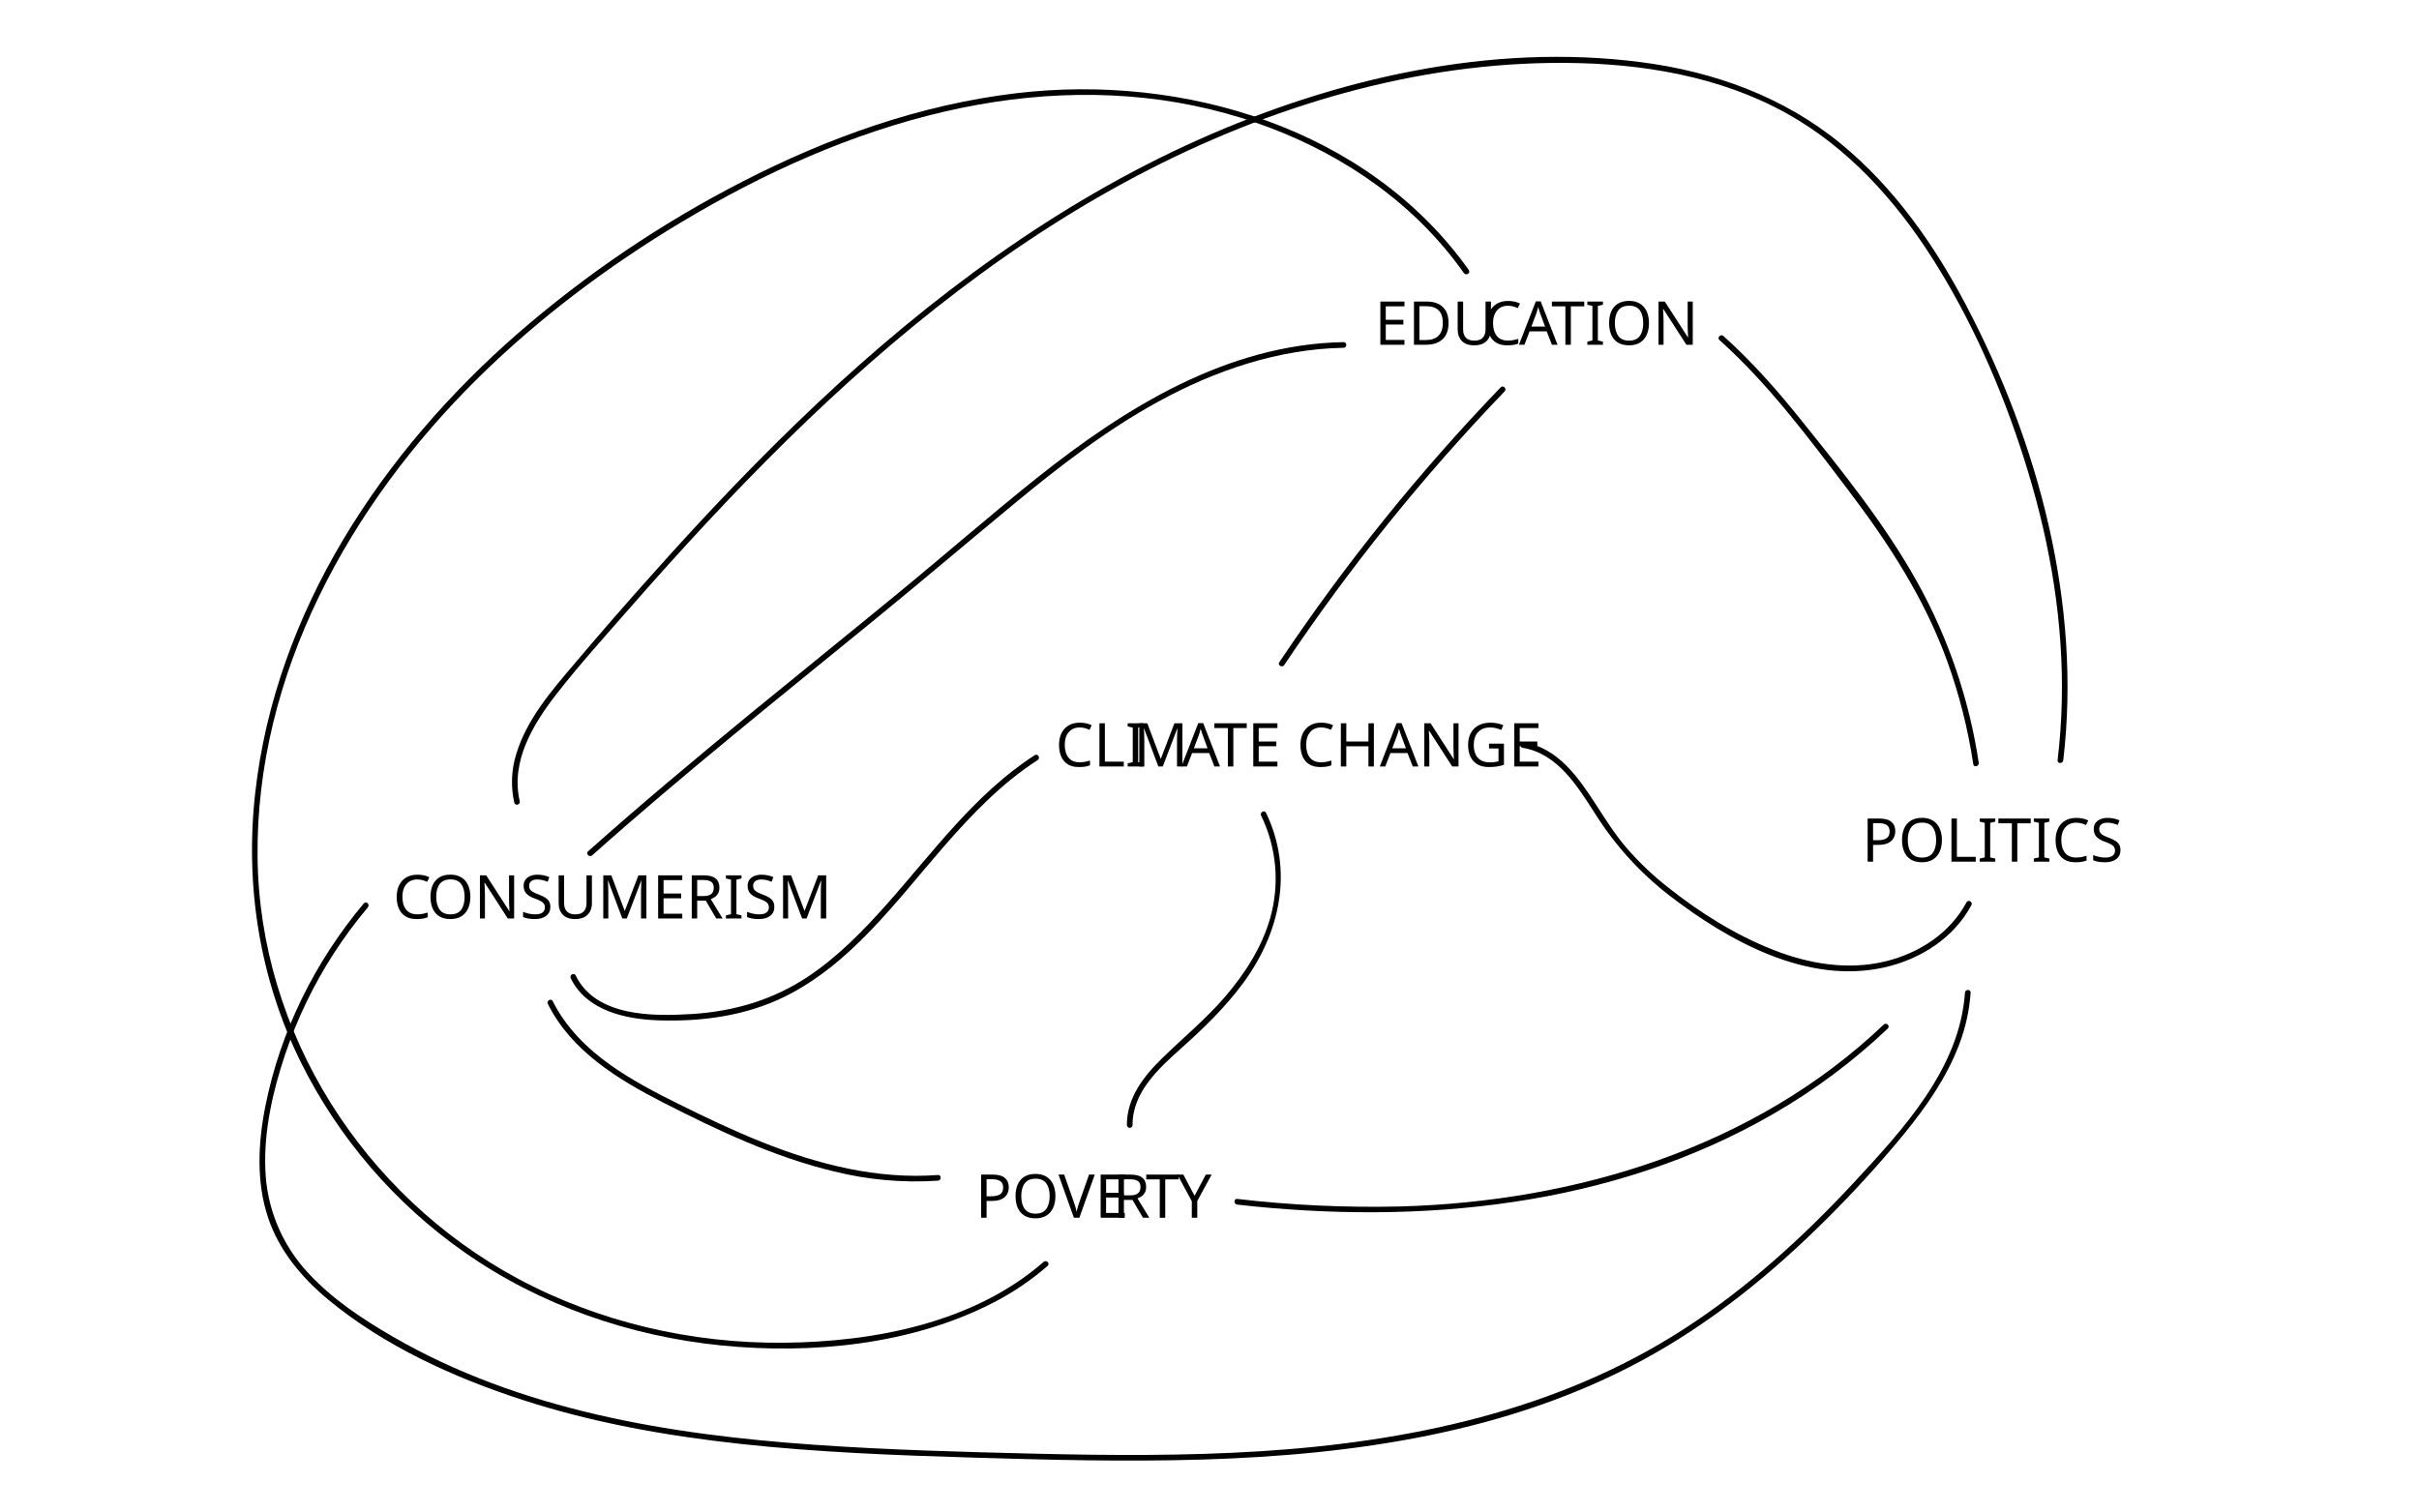
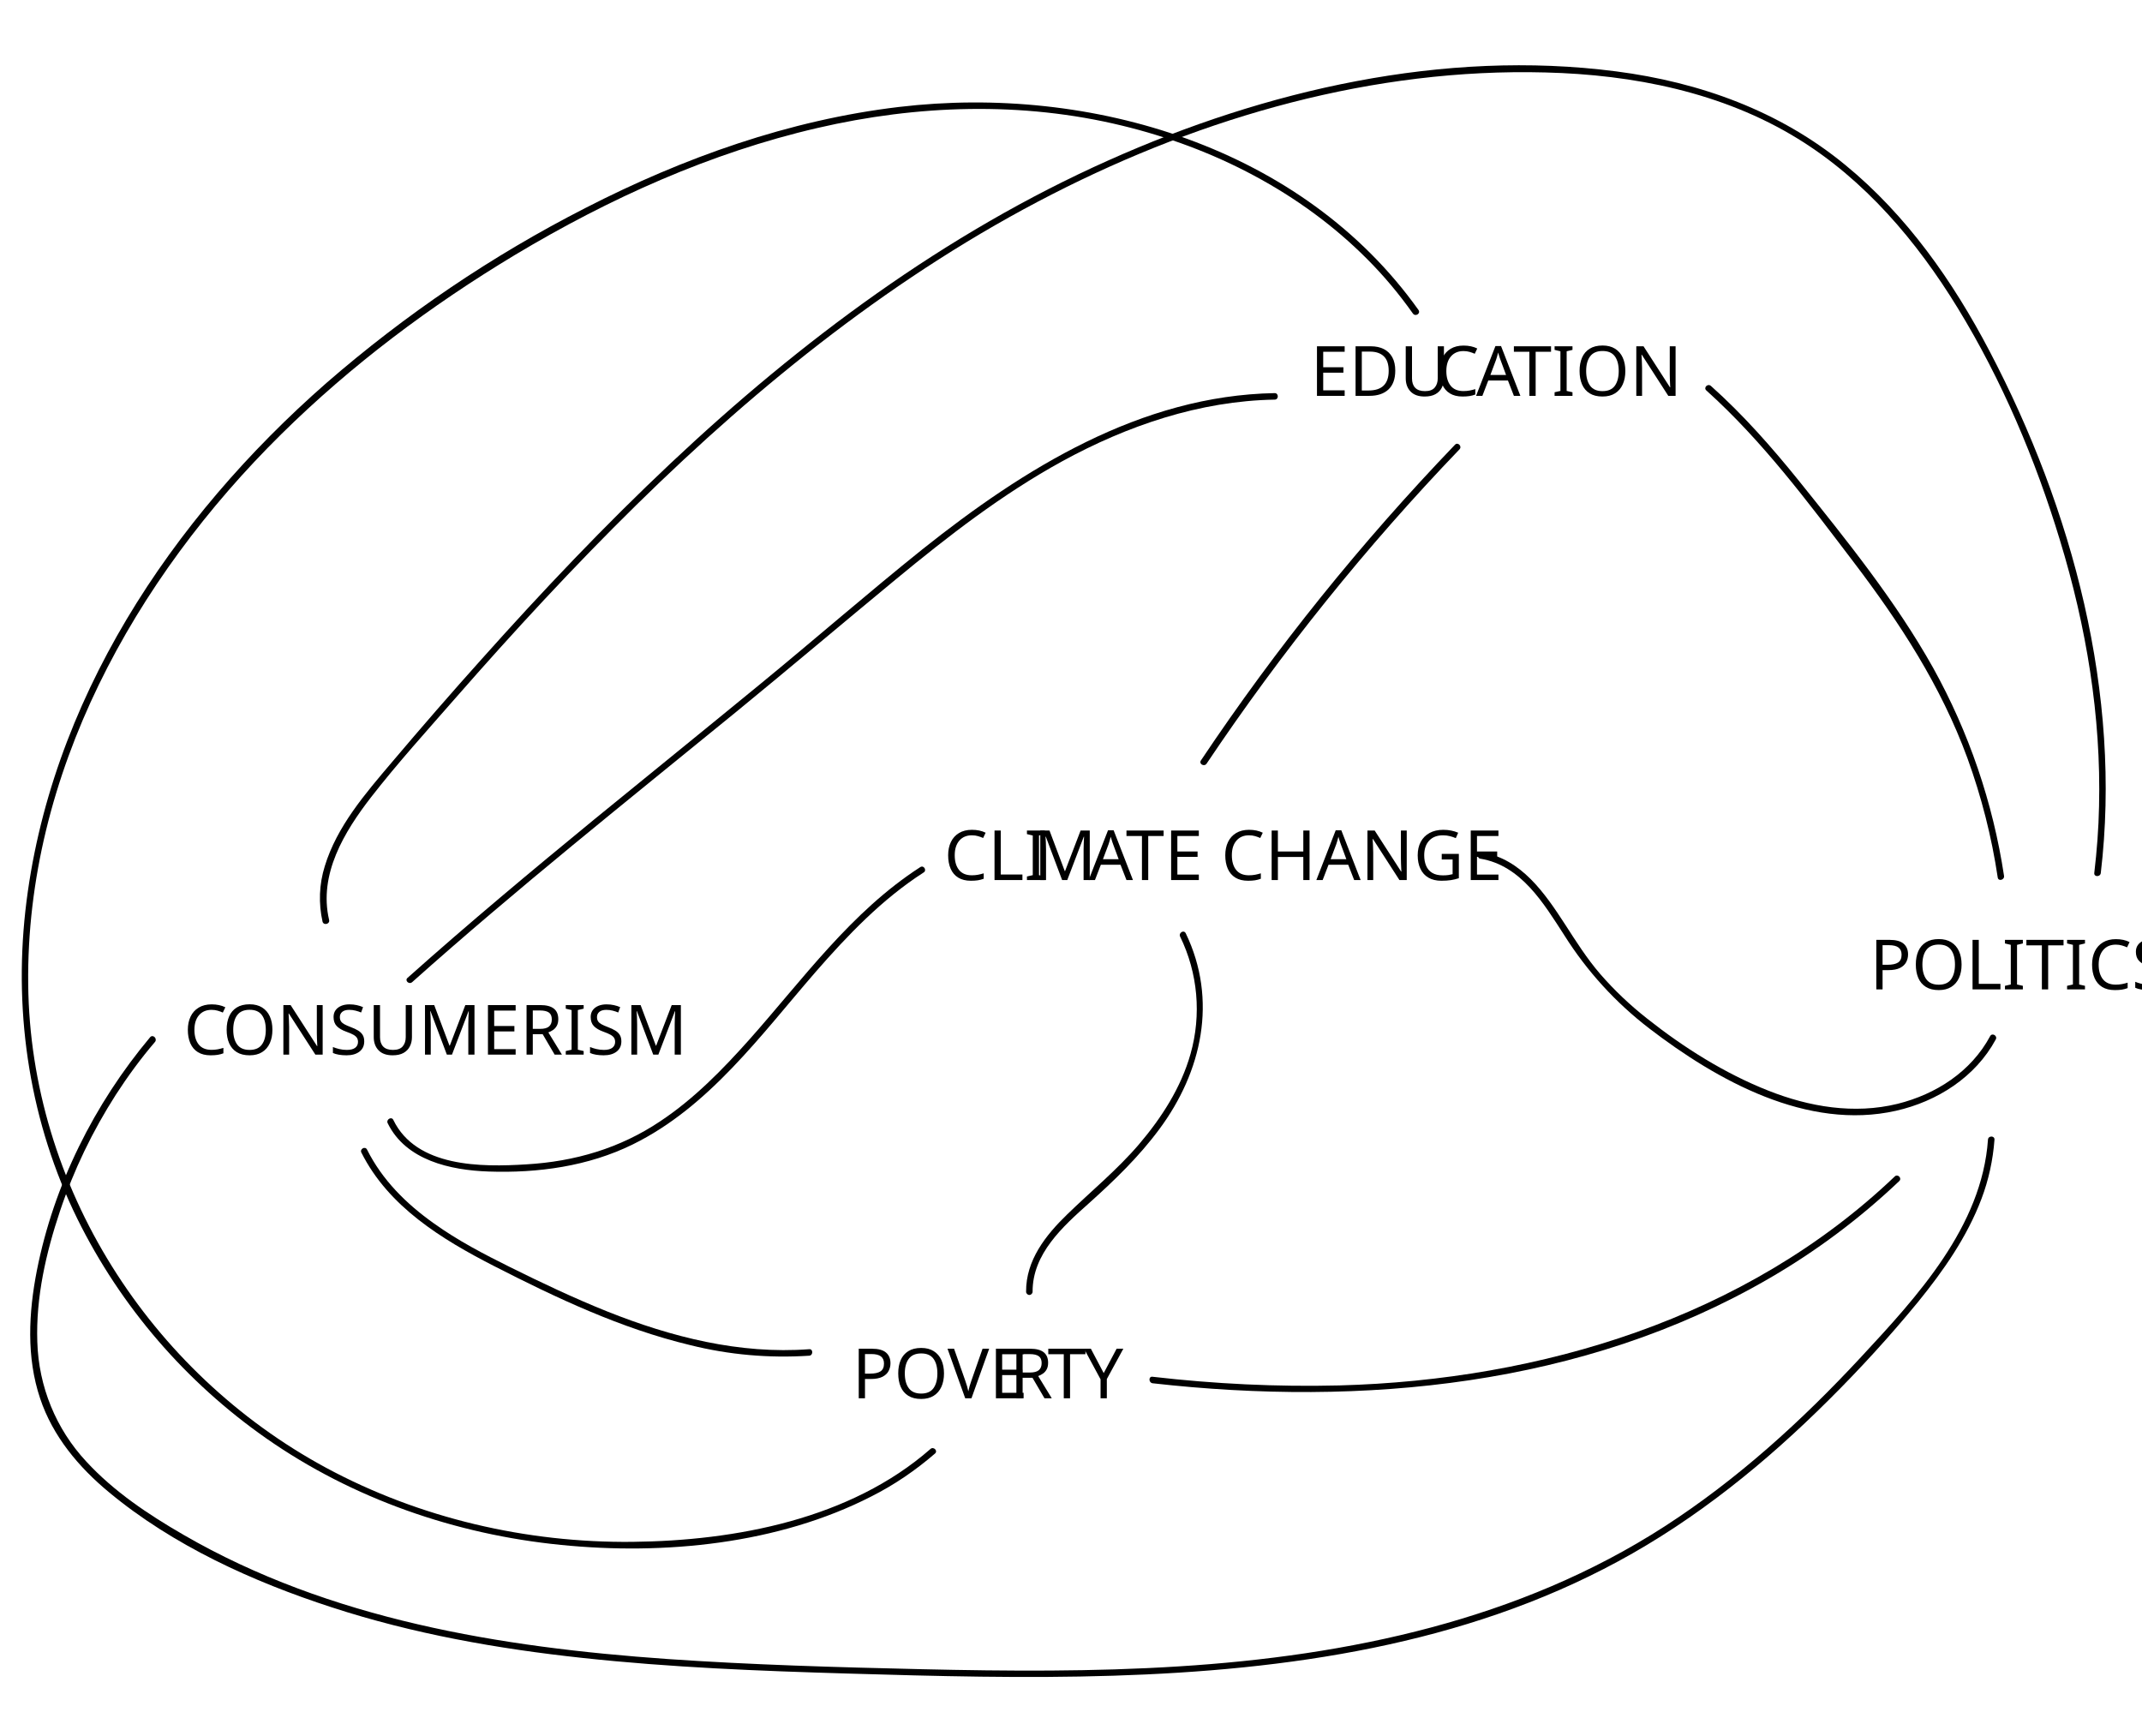
- <svg xmlns="http://www.w3.org/2000/svg" id="Layer_1" data-name="Layer 1" viewBox="0 0 1280 800">
-   <defs>
-     <style>.cls-1{font-size:32px;font-family:Myriad Pro;}.cls-2{letter-spacing:-2px;}</style>
-   </defs>
-   <text class="cls-1" transform="translate(558.43 405.66)">CLI<tspan x="41.31" y="0">M</tspan>
-     <tspan class="cls-2" x="66.72" y="0">A</tspan>
-     <tspan x="83.84" y="0">TE CHANGE</tspan>
-   </text>
-   <text class="cls-1" transform="translate(727.29 182.46)">EDU<tspan x="57.76" y="0">C</tspan>
-     <tspan class="cls-2" x="76.45" y="0">A</tspan>
-     <tspan x="93.57" y="0">TION</tspan>
-   </text>
-   <text class="cls-1" transform="translate(207.95 486.12)">C<tspan x="17.89" y="0">ONSUMERISM</tspan>
-   </text>
-   <text class="cls-1" transform="translate(516.06 644.52)">POVE<tspan x="72.67" y="0">R</tspan>
-     <tspan x="90.17" y="0">T</tspan>
-     <tspan x="106.97" y="0">Y</tspan>
-   </text>
-   <text class="cls-1" transform="translate(985.14 456.06)">POLITICS</text>
-   <path d="M667.32,431.69a76.36,76.36,0,0,1,4.82,54.14c-4.43,15.58-13.39,29.45-23.85,41.65-10.11,11.79-22,21.55-33.07,32.33-9.92,9.64-19,21.14-18.93,35.62a1.5,1.5,0,0,0,3,0c-0.09-17.47,14-30.09,26-40.84,11.71-10.47,23-21.44,32.38-34.09,19.67-26.53,27-59.63,12.23-90.32-0.84-1.74-3.43-.22-2.59,1.51h0Z" />
-   <path d="M679.53,352A1056.83,1056.83,0,0,1,796.18,207.14c1.34-1.39-.78-3.52-2.12-2.12A1061.28,1061.28,0,0,0,676.94,350.48c-1.08,1.61,1.52,3.11,2.59,1.51h0Z" />
-   <path d="M805.68,395.77c18.76,3.14,29.17,20.63,38.66,35.34A167.07,167.07,0,0,0,883.39,474c31.39,24.12,72.88,47.23,113.81,38,19-4.31,36.58-15.45,45.95-32.91,0.91-1.7-1.68-3.22-2.59-1.51-8.78,16.37-25,26.84-42.74,31.2-20,4.89-40.7,1.37-59.57-6.07-20-7.87-38.91-19.75-55.68-33.1a159,159,0,0,1-21.75-20.67c-6.12-7.13-11.1-15-16.19-22.89-9.27-14.31-20.09-30.12-38.15-33.14-1.89-.32-2.7,2.57-0.8,2.89h0Z" />
-   <path d="M547.54,399.68c-31.75,20.49-54,51.62-78.81,79.46-12.35,13.87-25.54,27.28-41,37.64-18.64,12.45-39.5,18.56-61.82,19.92-20.73,1.27-50.69,1.4-61.31-20.45-0.84-1.74-3.43-.22-2.59,1.51,8.37,17.22,29,21.7,46.51,22.28,22.67,0.76,46-2.36,66.52-12.45,35.23-17.34,59.09-50.49,84.24-79.38,14.87-17.08,30.68-33.6,49.81-45.94,1.62-1,.11-3.64-1.51-2.59h0Z" />
-   <path d="M313.35,452.7c48.44-43.16,99.17-83.62,149.39-124.65,24.7-20.18,49-40.83,73.57-61.15,24.11-19.94,49-39.22,76.54-54.3,30.15-16.53,63.46-27.88,98.08-28.53,1.93,0,1.93-3,0-3-61.65,1.15-115.67,34.75-162.41,72C523.31,273.24,499,294.46,474,314.94c-25.56,21-51.31,41.75-76.9,62.72-29,23.82-57.87,47.92-85.92,72.91-1.44,1.29.68,3.4,2.12,2.12h0Z" />
-   <path d="M909.87,180c25.93,23.26,46.84,51.39,67.81,79,21.27,28,40.32,57.12,52.47,90.36a284.58,284.58,0,0,1,14,55.14c0.29,1.9,3.18,1.09,2.89-.8a284,284,0,0,0-32.73-95.94c-17.16-30.71-39.81-58.74-61.8-86.1-12.49-15.54-25.7-30.49-40.56-43.81-1.43-1.29-3.56.83-2.12,2.12h0Z" />
-   <path d="M654.66,637.57c96.72,10.89,198.45,1.39,284-48.2a319.89,319.89,0,0,0,60.25-45c1.4-1.33-.72-3.45-2.12-2.12-68.54,65.27-163.09,93.77-256.14,96.3a618.4,618.4,0,0,1-86-4c-1.92-.22-1.9,2.79,0,3h0Z" />
-   <path d="M289.89,531.34c12.46,24.93,37,39.91,61,52.19,28.89,14.78,58.83,28.89,90.51,36.49a178,178,0,0,0,54.92,4.87c1.91-.14,1.93-3.15,0-3-32.09,2.42-63.5-5.6-93.11-17.42-15.22-6.07-30-13.13-44.69-20.44-12.11-6-24.16-12.35-35.24-20.16-12.72-9-23.8-20-30.81-34-0.86-1.73-3.45-.21-2.59,1.51h0Z" />
-   <path d="M777.24,142.94C723.79,67.89,626.36,38.8,537.74,49.34c-50.65,6-99.35,23.37-144.56,46.62a596.64,596.64,0,0,0-119.25,80.57c-71.66,62.54-128.14,147-138.9,243.26-5.45,48.78,2.27,98,24,142.1a269.33,269.33,0,0,0,86.88,101c40,28,87.46,44.39,135.89,49.22,47.64,4.75,100.23-.33,143.34-22.42A144.33,144.33,0,0,0,554.35,670c1.46-1.27-.67-3.39-2.12-2.12-36.91,32.26-89.67,42.34-137.37,42.79-48.86.46-98-10.88-141.09-34.08C192.3,632.7,137.31,546.77,136.29,453.75c-1.06-97,49-186.9,116.56-253.57,32.31-31.89,68.88-59.33,107.78-82.65C404,91.55,450.71,70.4,500.08,59c46.12-10.67,94.27-12.31,140.44-1.1,42.16,10.23,82.36,30.69,113.1,61.62a199.59,199.59,0,0,1,21,25c1.11,1.56,3.71.06,2.59-1.51h0Z" />
-   <path d="M192.54,478.1c-25.84,30.79-44.36,68-52.16,107.54-3.82,19.37-4.85,40,1.51,58.95,5.83,17.37,17.79,31.65,31.72,43.21,29.6,24.56,66.42,41.27,102.76,53.09,37.44,12.18,76.41,19.07,115.49,23.33,40.58,4.42,81.4,6,122.18,7.22s81.67,2.31,122.5,1.05c79.87-2.46,161.54-14.1,232.67-52.65,36.08-19.55,68.24-45.62,97.2-74.54a602.49,602.49,0,0,0,41-45c11.82-14.47,22.71-30.06,29.34-47.64a95.86,95.86,0,0,0,6-27.26c0.13-1.93-2.87-1.92-3,0-2.78,40.07-32.62,72.28-58.59,100.27C954,654.95,924.23,682,890.66,703.65c-66.77,43.07-145.6,59.56-223.93,64.46-39.42,2.47-79,2.23-118.42,1.29-39.16-.93-78.36-2-117.44-4.73C354,759.29,275.28,746.5,207.72,707.37c-16.12-9.34-32-19.9-44.72-33.7a84.47,84.47,0,0,1-22.61-55.15c-0.73-20.49,4-41,10.46-60.37a239.21,239.21,0,0,1,25.74-53.49,242.27,242.27,0,0,1,18.07-24.44c1.23-1.47-.88-3.6-2.12-2.12h0Z" />
-   <path d="M275,424c-4.85-21,7-40.63,19.42-56.6,12.32-15.81,25.88-30.78,39.08-45.86,26.7-30.49,54.17-60.33,83.09-88.74,57.11-56.11,120.3-106.77,191.85-143.29,70-35.75,148.2-58.16,227.3-56.1,40.37,1.05,81.51,9.06,116.27,30.49,30.88,19,54.94,47.27,73.74,78,20.38,33.28,35.86,69.92,47.22,107.2,12.07,39.61,19,81,18,122.48q-0.37,15.46-2.21,30.82c-0.23,1.91,2.78,1.9,3,0,9.77-82.62-13-167.63-51.27-240.58-16.84-32.06-38.18-62.58-66.36-85.7C943.85,51.23,907,37.9,868.36,32.9c-79.45-10.29-161.62,8.59-234,40.95-75.26,33.64-142,83.29-201.82,139.55-30.38,28.57-59.1,58.87-86.87,90Q324.5,327,304,351.26c-12.24,14.38-25.31,29.5-30.86,47.93a49.46,49.46,0,0,0-1,25.64c0.43,1.88,3.33,1.08,2.89-.8h0Z" />
+ <svg xmlns="http://www.w3.org/2000/svg" version="1.1" id="Layer_1" x="0px" y="0px" viewBox="0 0 987.4 800" style="enable-background:new 0 0 987.4 800;" xml:space="preserve">
+   <style type="text/css">
+ 	.st0{font-family:'MyriadPro-Regular';}
+ 	.st1{font-size:32px;}
+ 	.st2{letter-spacing:-1;}
+ </style>
+   <text transform="matrix(1 0 0 1 435.1164 405.66)" class="st0 st1">CLI</text>
+   <text transform="matrix(1 0 0 1 476.4264 405.66)" class="st0 st1">M</text>
+   <text transform="matrix(1 0 0 1 501.8365 405.66)" class="st0 st1 st2">A</text>
+   <text transform="matrix(1 0 0 1 518.9564 405.66)" class="st0 st1">TE CHANGE</text>
+   <text transform="matrix(1 0 0 1 603.9764 182.46)" class="st0 st1">EDU</text>
+   <text transform="matrix(1 0 0 1 661.7364 182.46)" class="st0 st1">C</text>
+   <text transform="matrix(1 0 0 1 680.4264 182.46)" class="st0 st1 st2">A</text>
+   <text transform="matrix(1 0 0 1 697.5464 182.46)" class="st0 st1">TION</text>
+   <text transform="matrix(1 0 0 1 84.6364 486.12)" class="st0 st1">C</text>
+   <text transform="matrix(1 0 0 1 102.5264 486.12)" class="st0 st1">ONSUMERISM</text>
+   <text transform="matrix(1 0 0 1 392.7464 644.52)" class="st0 st1">POVE</text>
+   <text transform="matrix(1 0 0 1 465.4164 644.52)" class="st0 st1">R</text>
+   <text transform="matrix(1 0 0 1 482.9164 644.52)" class="st0 st1">T</text>
+   <text transform="matrix(1 0 0 1 499.7165 644.52)" class="st0 st1">Y</text>
+   <text transform="matrix(1 0 0 1 861.8264 456.06)" class="st0 st1">POLITICS</text>
+   <path d="M544,431.7c8.2,16.8,9.9,36.1,4.8,54.1c-4.4,15.6-13.4,29.5-23.8,41.7c-10.1,11.8-22,21.5-33.1,32.3  c-9.9,9.6-19,21.1-18.9,35.6c0,0.8,0.7,1.5,1.5,1.5s1.5-0.7,1.5-1.5c-0.1-17.5,14-30.1,26-40.8c11.7-10.5,23-21.4,32.4-34.1  c19.7-26.5,27-59.6,12.2-90.3C545.7,428.4,543.2,430,544,431.7L544,431.7L544,431.7z" />
+   <path d="M556.2,352c34.6-51.6,73.6-100.1,116.6-144.9c1.3-1.4-0.8-3.5-2.1-2.1c-43.2,45-82.4,93.6-117.1,145.5  C552.5,352.1,555.1,353.6,556.2,352L556.2,352L556.2,352z" />
+   <path d="M682.4,395.8c18.8,3.1,29.2,20.6,38.7,35.3c10.4,16.5,23.6,31,39.1,42.9c31.4,24.1,72.9,47.2,113.8,38  c19-4.3,36.6-15.5,46-32.9c0.9-1.7-1.7-3.2-2.6-1.5c-8.8,16.4-25,26.8-42.7,31.2c-20,4.9-40.7,1.4-59.6-6.1  c-20-7.9-38.9-19.8-55.7-33.1c-7.9-6.2-15.2-13.1-21.8-20.7c-6.1-7.1-11.1-15-16.2-22.9c-9.3-14.3-20.1-30.1-38.2-33.1  C681.3,392.6,680.5,395.5,682.4,395.8L682.4,395.8L682.4,395.8z" />
+   <path d="M424.2,399.7c-31.8,20.5-54,51.6-78.8,79.5c-12.4,13.9-25.5,27.3-41,37.6c-18.6,12.5-39.5,18.6-61.8,19.9  c-20.7,1.3-50.7,1.4-61.3-20.5c-0.8-1.7-3.4-0.2-2.6,1.5c8.4,17.2,29,21.7,46.5,22.3c22.7,0.8,46-2.4,66.5-12.5  c35.2-17.3,59.1-50.5,84.2-79.4c14.9-17.1,30.7-33.6,49.8-45.9C427.4,401.3,425.9,398.6,424.2,399.7L424.2,399.7L424.2,399.7z" />
+   <path d="M190,452.7c48.4-43.2,99.2-83.6,149.4-124.6c24.7-20.2,49-40.8,73.6-61.1c24.1-19.9,49-39.2,76.5-54.3  c30.1-16.5,63.5-27.9,98.1-28.5c1.9,0,1.9-3,0-3c-61.7,1.1-115.7,34.8-162.4,72c-25.2,20.2-49.5,41.4-74.5,61.9  c-25.6,21-51.3,41.8-76.9,62.7c-29,23.8-57.9,47.9-85.9,72.9C186.4,451.9,188.5,454,190,452.7L190,452.7L190,452.7z" />
+   <path d="M786.6,180c25.9,23.3,46.8,51.4,67.8,79c21.3,28,40.3,57.1,52.5,90.4c6.5,17.9,11.2,36.3,14,55.1c0.3,1.9,3.2,1.1,2.9-0.8  c-5.1-33.7-16.2-66.2-32.7-95.9c-17.2-30.7-39.8-58.7-61.8-86.1c-12.5-15.5-25.7-30.5-40.6-43.8C787.2,176.6,785.1,178.7,786.6,180  L786.6,180L786.6,180z" />
+   <path d="M531.3,637.6c96.7,10.9,198.5,1.4,284-48.2c21.8-12.6,42-27.7,60.2-45c1.4-1.3-0.7-3.5-2.1-2.1  c-68.5,65.3-163.1,93.8-256.1,96.3c-28.7,0.7-57.5-0.7-86-4C529.4,634.3,529.4,637.3,531.3,637.6L531.3,637.6L531.3,637.6z" />
+   <path d="M166.6,531.3c12.5,24.9,37,39.9,61,52.2c28.9,14.8,58.8,28.9,90.5,36.5c17.9,4.5,36.5,6.1,54.9,4.9c1.9-0.1,1.9-3.2,0-3  c-32.1,2.4-63.5-5.6-93.1-17.4c-15.2-6.1-30-13.1-44.7-20.4c-12.1-6-24.2-12.3-35.2-20.2c-12.7-9-23.8-20-30.8-34  C168.3,528.1,165.7,529.7,166.6,531.3L166.6,531.3L166.6,531.3z" />
+   <path d="M653.9,142.9C600.5,67.9,503,38.8,414.4,49.3c-50.6,6-99.4,23.4-144.6,46.6c-42.9,21.9-82.9,49-119.3,80.6  C79,239.1,22.5,323.5,11.7,419.8c-5.4,48.8,2.3,98,24,142.1c20,40.4,49.9,75.1,86.9,101c40,28,87.5,44.4,135.9,49.2  c47.6,4.8,100.2-0.3,143.3-22.4c10.5-5.3,20.3-12,29.2-19.7c1.5-1.3-0.7-3.4-2.1-2.1c-36.9,32.3-89.7,42.3-137.4,42.8  c-48.9,0.5-98-10.9-141.1-34.1C69,632.7,14,546.8,13,453.8c-1.1-97,49-186.9,116.6-253.6c32.3-31.9,68.9-59.3,107.8-82.7  c43.4-26,90.1-47.1,139.4-58.5c46.1-10.7,94.3-12.3,140.4-1.1c42.2,10.2,82.4,30.7,113.1,61.6c7.7,7.7,14.7,16.1,21,25  C652.4,146.1,655,144.6,653.9,142.9L653.9,142.9L653.9,142.9z" />
+   <path d="M69.2,478.1c-25.8,30.8-44.4,68-52.2,107.5c-3.8,19.4-4.9,40,1.5,59c5.8,17.4,17.8,31.7,31.7,43.2  c29.6,24.6,66.4,41.3,102.8,53.1c37.4,12.2,76.4,19.1,115.5,23.3c40.6,4.4,81.4,6,122.2,7.2s81.7,2.3,122.5,1  c79.9-2.5,161.5-14.1,232.7-52.7c36.1-19.5,68.2-45.6,97.2-74.5c14.4-14.3,28.1-29.3,41-45c11.8-14.5,22.7-30.1,29.3-47.6  c3.3-8.7,5.3-17.9,6-27.3c0.1-1.9-2.9-1.9-3,0c-2.8,40.1-32.6,72.3-58.6,100.3c-27.2,29.3-56.9,56.3-90.5,78  c-66.8,43.1-145.6,59.6-223.9,64.5c-39.4,2.5-79,2.2-118.4,1.3c-39.2-0.9-78.4-2-117.4-4.7c-76.9-5.4-155.6-18.2-223.1-57.3  c-16.1-9.3-32-19.9-44.7-33.7c-14-15-22-34.6-22.6-55.2c-0.7-20.5,4-41,10.5-60.4c6.3-18.8,15-36.8,25.7-53.5  c5.5-8.5,11.5-16.7,18.1-24.4C72.6,478.7,70.5,476.6,69.2,478.1L69.2,478.1L69.2,478.1z" />
+   <path d="M151.7,424c-4.9-21,7-40.6,19.4-56.6c12.3-15.8,25.9-30.8,39.1-45.9c26.7-30.5,54.2-60.3,83.1-88.7  C350.4,176.7,413.6,126,485.1,89.5c70-35.8,148.2-58.2,227.3-56.1c40.4,1,81.5,9.1,116.3,30.5c30.9,19,54.9,47.3,73.7,78  c20.4,33.3,35.9,69.9,47.2,107.2c12.1,39.6,19,81,18,122.5c-0.2,10.3-1,20.6-2.2,30.8c-0.2,1.9,2.8,1.9,3,0  c9.8-82.6-13-167.6-51.3-240.6c-16.8-32.1-38.2-62.6-66.4-85.7C820.5,51.2,783.7,37.9,745,32.9c-79.5-10.3-161.6,8.6-234,41  c-75.3,33.6-142,83.3-201.8,139.6c-30.4,28.6-59.1,58.9-86.9,90c-14.1,15.7-28,31.7-41.7,47.9c-12.2,14.4-25.3,29.5-30.9,47.9  c-2.6,8.3-2.9,17.2-1,25.6C149.3,426.7,152.2,425.9,151.7,424L151.7,424L151.7,424z" />
</svg>
